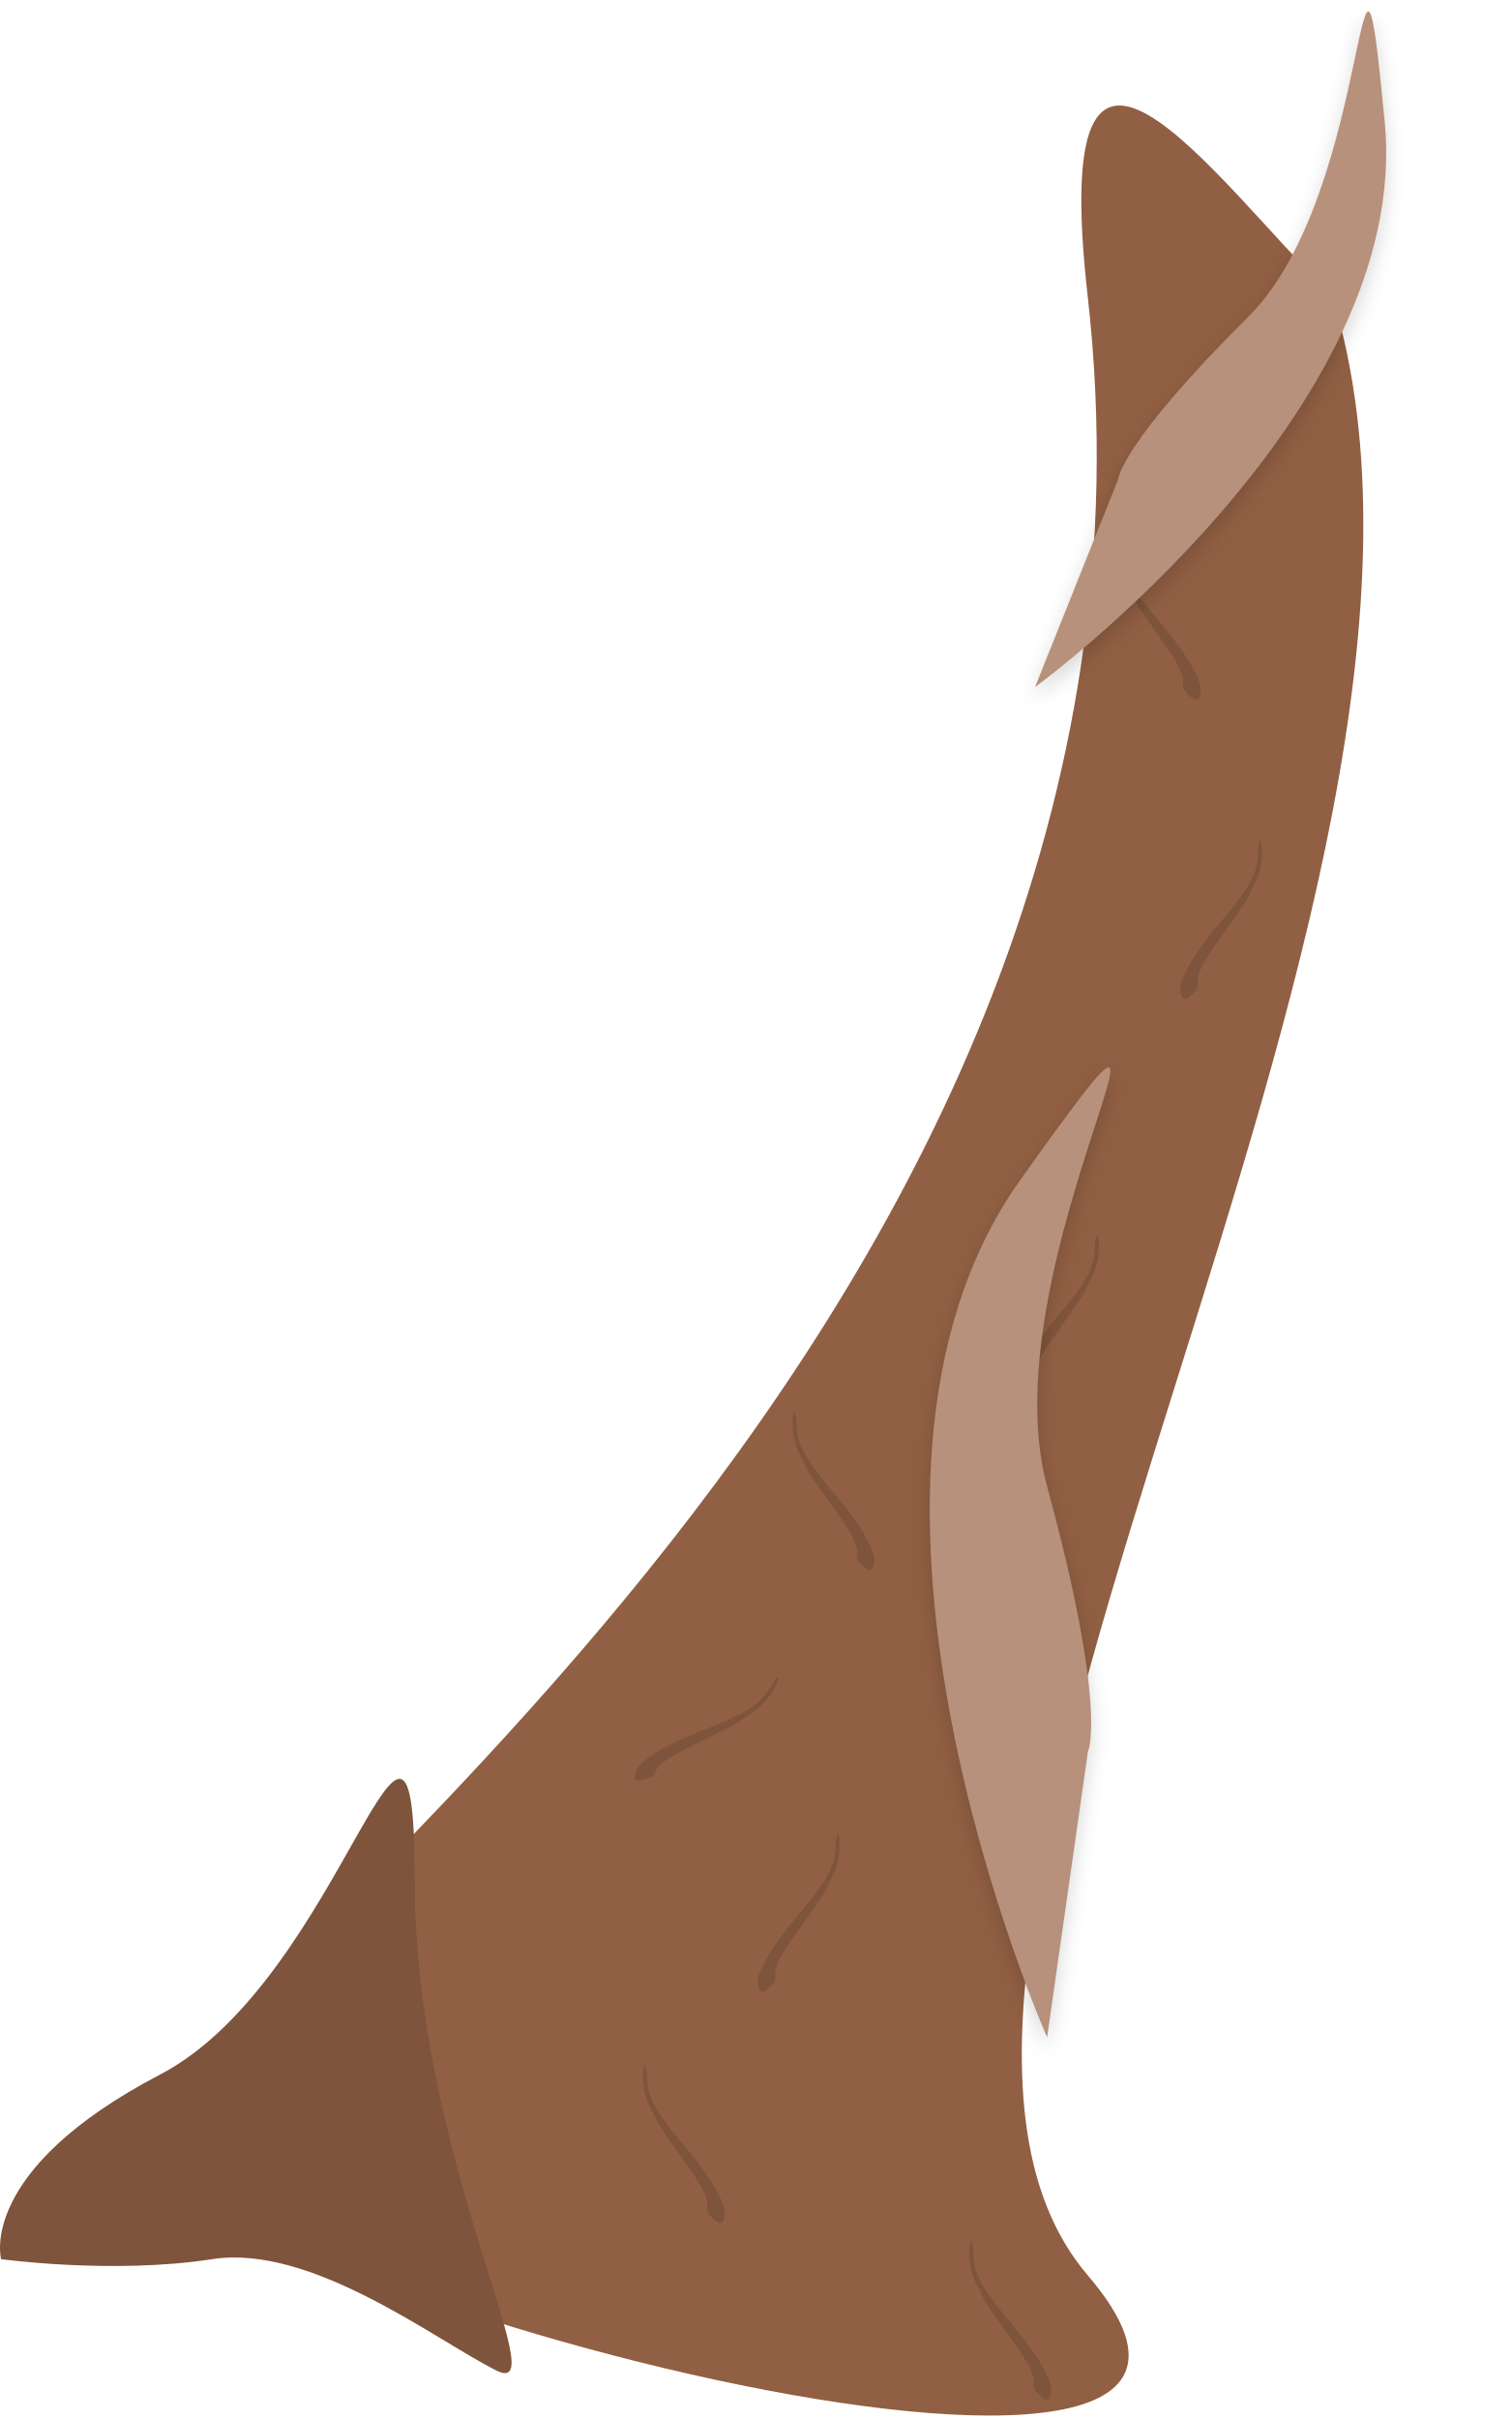
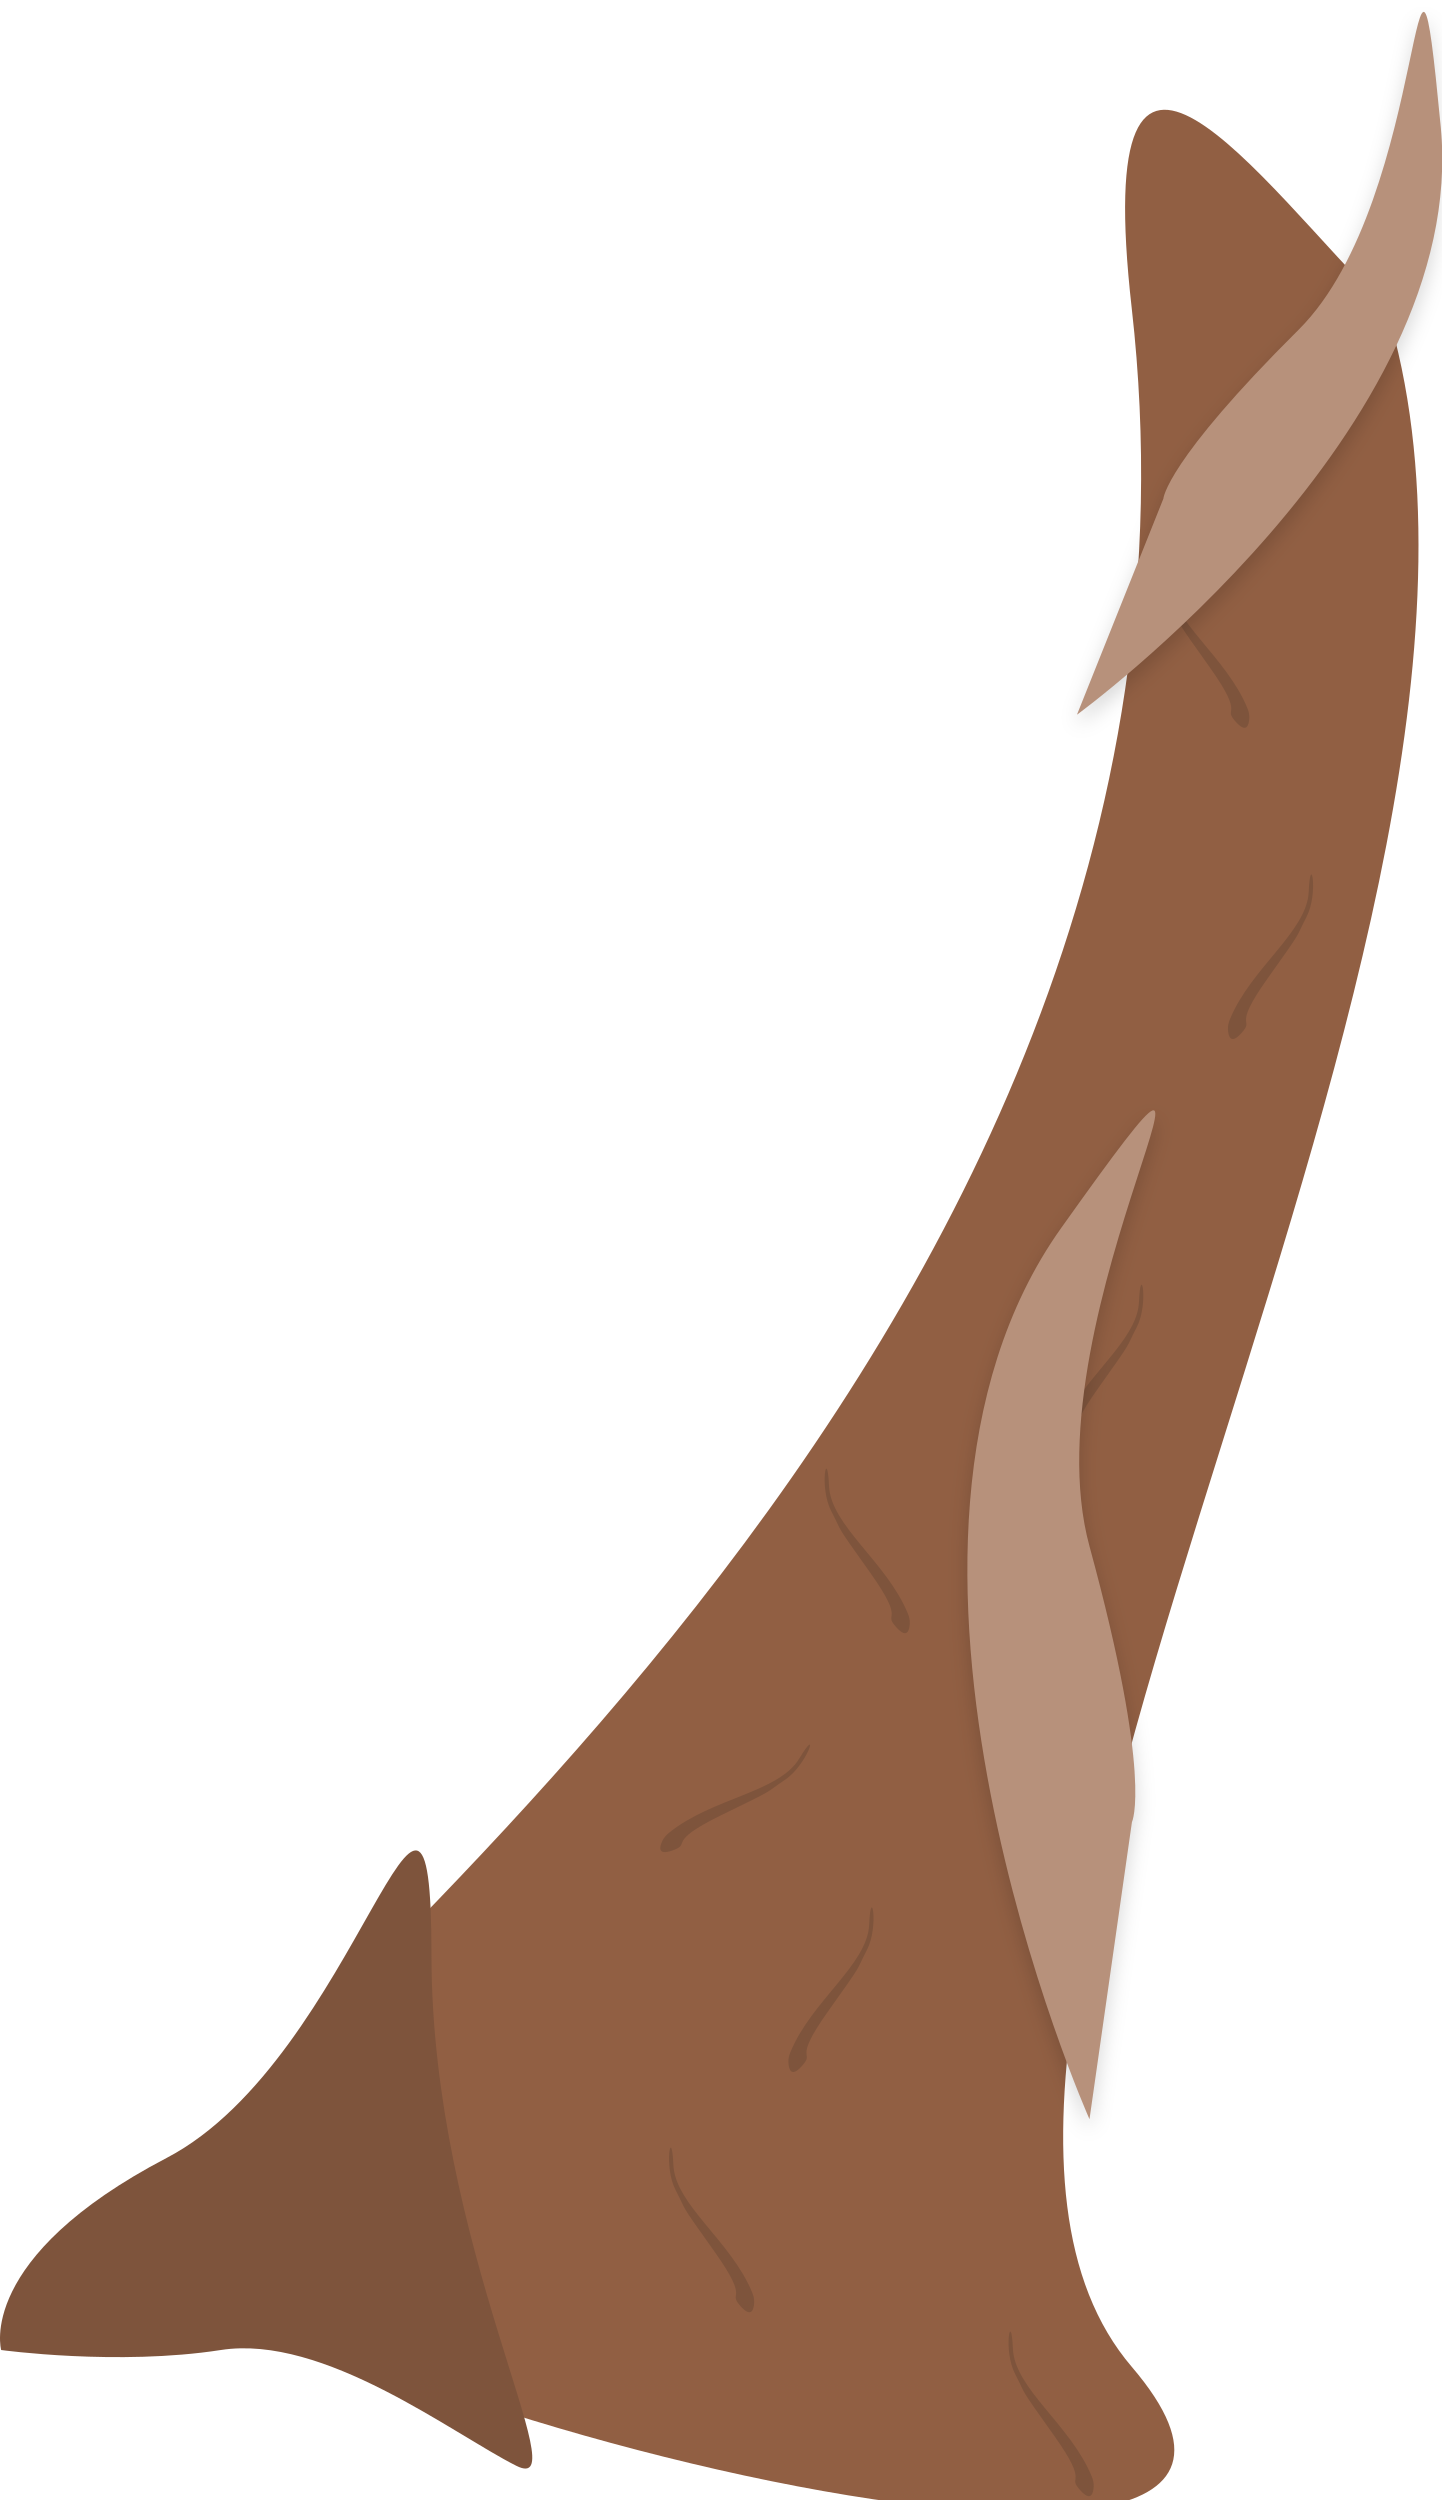
- <svg xmlns="http://www.w3.org/2000/svg" width="325" height="520" viewBox="0 0 325 520" fill="none">
+ <svg>
  <path d="M233.879 63.739C225.099 -13.737 260.191 37.424 286.502 63.739C325.969 192.37 173.947 418.944 233.879 489.108C293.811 559.272 27.773 489.104 32.158 458.408C36.543 427.711 258.729 283.002 233.879 63.739Z" fill="#915F43" />
  <path d="M34.467 445.927C74.029 425.243 89.167 344.153 89.167 404.085C89.167 464.017 119.895 516.188 106.708 509.569C93.52 502.95 66.928 482.33 45.625 485.639C24.322 488.949 0.241 485.639 0.241 485.639C0.241 485.639 -5.096 466.61 34.467 445.927Z" fill="#7E543C" />
  <path d="M235.37 269.041C235.721 260.525 237.467 269.362 234.902 274.29C232.338 279.218 234.536 276.202 226.852 287.005C219.169 297.809 224.519 294.938 221.389 298.358C219.202 300.747 218.751 298.868 218.678 297.519C218.64 296.813 218.8 296.114 219.068 295.459C223.447 284.757 235.029 277.303 235.37 269.041Z" fill="#7E543C" />
  <path d="M270.452 184.26C270.803 175.744 272.55 184.581 269.985 189.509C267.42 194.437 269.619 191.421 261.935 202.224C254.251 213.028 259.601 210.157 256.471 213.576C254.284 215.966 253.834 214.087 253.761 212.738C253.723 212.031 253.882 211.333 254.15 210.678C258.529 199.975 270.112 192.521 270.452 184.26Z" fill="#7E543C" />
  <path d="M241.482 119.943C241.131 111.427 239.385 120.264 241.95 125.192C244.514 130.12 242.316 127.104 250 137.907C257.684 148.711 252.333 145.84 255.463 149.259C257.65 151.649 258.101 149.77 258.174 148.421C258.212 147.714 258.052 147.016 257.784 146.361C253.405 135.658 241.823 128.205 241.482 119.943Z" fill="#7E543C" />
  <g filter="url(#filter0_d)">
    <path d="M219.299 253.763C266.113 187.984 211.991 271.304 225.146 319.541C238.302 367.779 233.917 376.549 233.917 376.549L225.146 437.943C225.146 437.943 172.486 319.542 219.299 253.763Z" fill="#B7917B" />
  </g>
  <g filter="url(#filter1_d)">
    <path d="M297.735 26.203C291.726 -36.107 295.861 40.817 268.36 68.14C240.859 95.464 240.413 103.053 240.413 103.053L222.556 147.699C222.556 147.699 303.744 88.512 297.735 26.203Z" fill="#B7917B" />
  </g>
  <path d="M165.177 363.395C169.563 356.087 166.865 364.681 162.254 367.779C157.642 370.878 161.017 369.283 149.098 375.088C137.18 380.894 143.251 380.935 138.866 382.438C135.802 383.489 136.306 381.623 136.888 380.404C137.193 379.766 137.668 379.229 138.216 378.783C147.185 371.483 160.923 370.485 165.177 363.395Z" fill="#7E543C" />
  <path d="M179.615 397.726C179.966 389.211 181.712 398.048 179.147 402.976C176.582 407.904 178.781 404.888 171.097 415.691C163.413 426.494 168.763 423.624 165.633 427.043C163.446 429.433 162.996 427.553 162.923 426.205C162.885 425.498 163.045 424.8 163.313 424.145C167.692 413.442 179.274 405.988 179.615 397.726Z" fill="#7E543C" />
  <path d="M139.16 447.374C138.809 438.859 137.063 447.696 139.628 452.623C142.192 457.551 139.994 454.535 147.678 465.339C155.361 476.142 150.011 473.271 153.141 476.691C155.328 479.08 155.779 477.201 155.852 475.852C155.89 475.146 155.73 474.447 155.462 473.793C151.083 463.09 139.501 455.636 139.16 447.374Z" fill="#7E543C" />
  <path d="M209.324 485.38C208.973 476.864 207.226 485.701 209.791 490.629C212.356 495.557 210.157 492.541 217.841 503.344C225.525 514.148 220.175 511.277 223.305 514.696C225.492 517.086 225.943 515.207 226.015 513.858C226.054 513.151 225.894 512.453 225.626 511.798C221.247 501.095 209.664 493.641 209.324 485.38Z" fill="#7E543C" />
  <path d="M171.318 307.046C170.967 298.531 169.221 307.368 171.786 312.296C174.351 317.223 172.152 314.207 179.836 325.011C187.52 335.814 182.169 332.944 185.299 336.363C187.487 338.752 187.937 336.873 188.01 335.524C188.048 334.818 187.888 334.12 187.62 333.465C183.241 322.762 171.659 315.308 171.318 307.046Z" fill="#7E543C" />
  <defs>
    <filter id="filter0_d" x="195.908" y="227.451" width="46.842" height="216.491" filterUnits="userSpaceOnUse" color-interpolation-filters="sRGB">
      <feFlood flood-opacity="0" result="BackgroundImageFix" />
      <feColorMatrix in="SourceAlpha" type="matrix" values="0 0 0 0 0 0 0 0 0 0 0 0 0 0 0 0 0 0 127 0" />
      <feOffset dy="2" />
      <feGaussianBlur stdDeviation="2" />
      <feColorMatrix type="matrix" values="0 0 0 0 0 0 0 0 0 0 0 0 0 0 0 0 0 0 0.15 0" />
      <feBlend mode="normal" in2="BackgroundImageFix" result="effect1_dropShadow" />
      <feBlend mode="normal" in="SourceGraphic" in2="effect1_dropShadow" result="shape" />
    </filter>
    <filter id="filter1_d" x="209.415" y="0.343" width="114.755" height="163.12" filterUnits="userSpaceOnUse" color-interpolation-filters="sRGB">
      <feFlood flood-opacity="0" result="BackgroundImageFix" />
      <feColorMatrix in="SourceAlpha" type="matrix" values="0 0 0 0 0 0 0 0 0 0 0 0 0 0 0 0 0 0 127 0" />
      <feOffset dy="2" />
      <feGaussianBlur stdDeviation="2" />
      <feColorMatrix type="matrix" values="0 0 0 0 0 0 0 0 0 0 0 0 0 0 0 0 0 0 0.15 0" />
      <feBlend mode="normal" in2="BackgroundImageFix" result="effect1_dropShadow" />
      <feBlend mode="normal" in="SourceGraphic" in2="effect1_dropShadow" result="shape" />
    </filter>
  </defs>
</svg>
